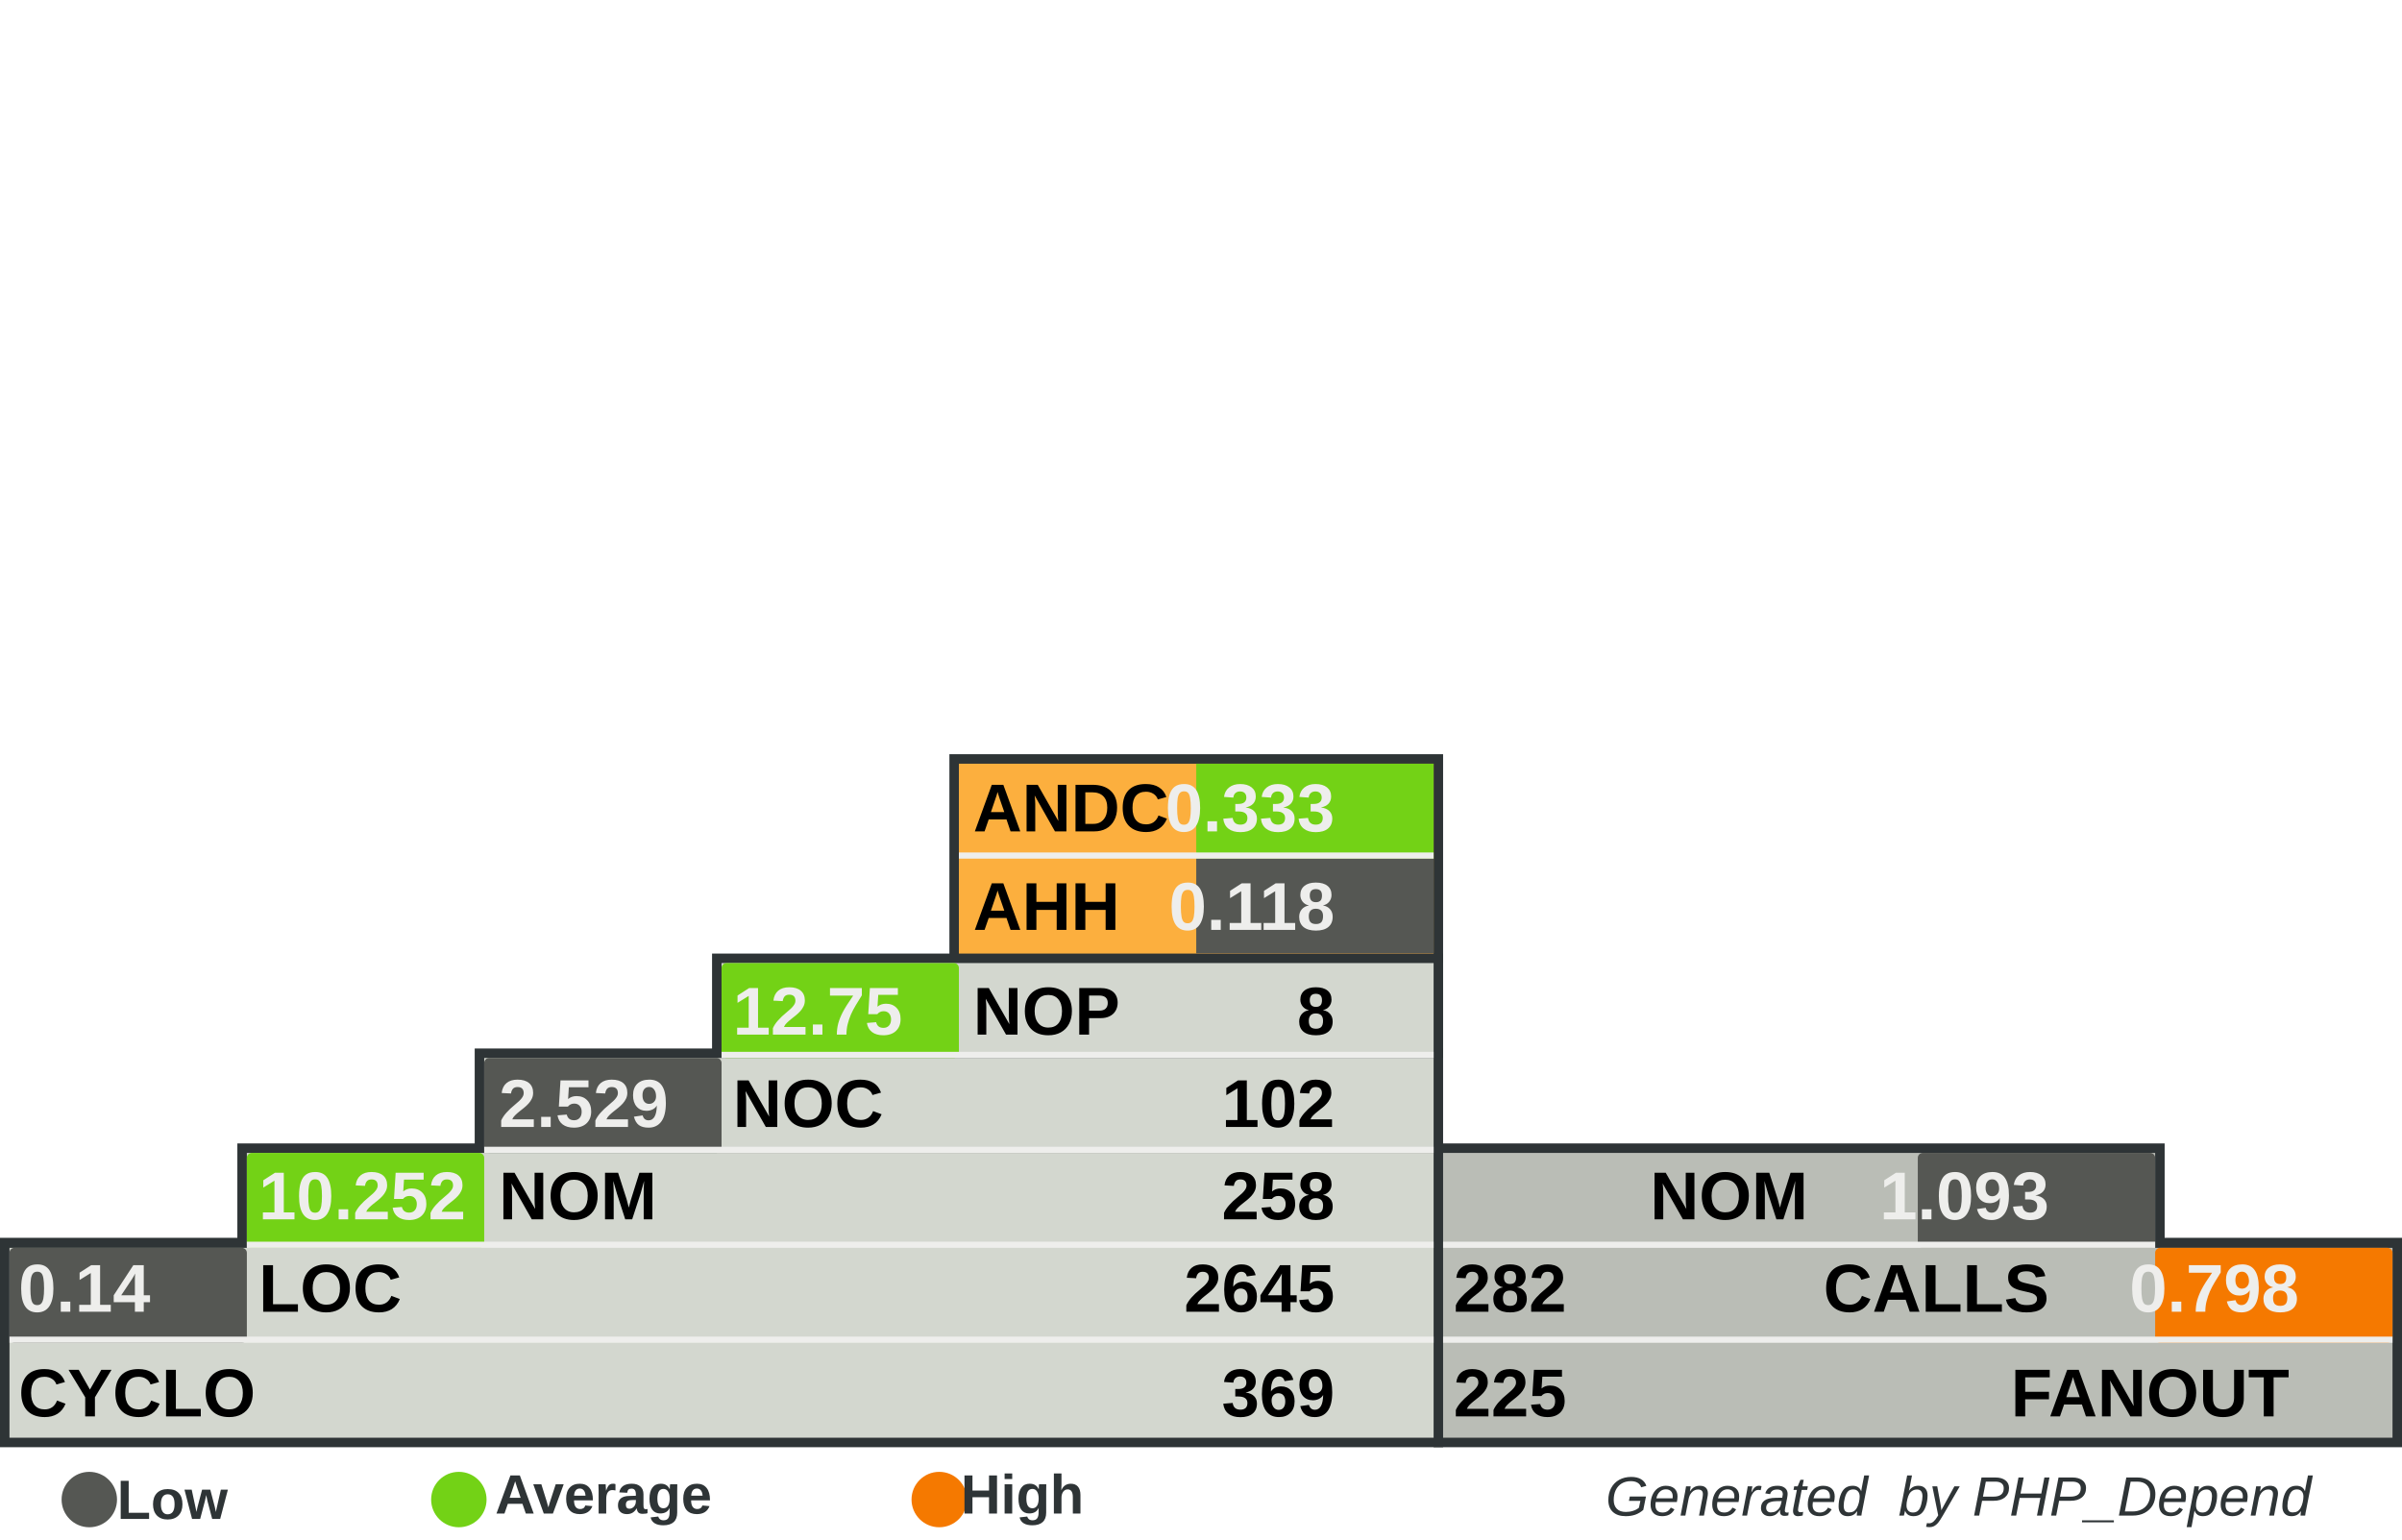
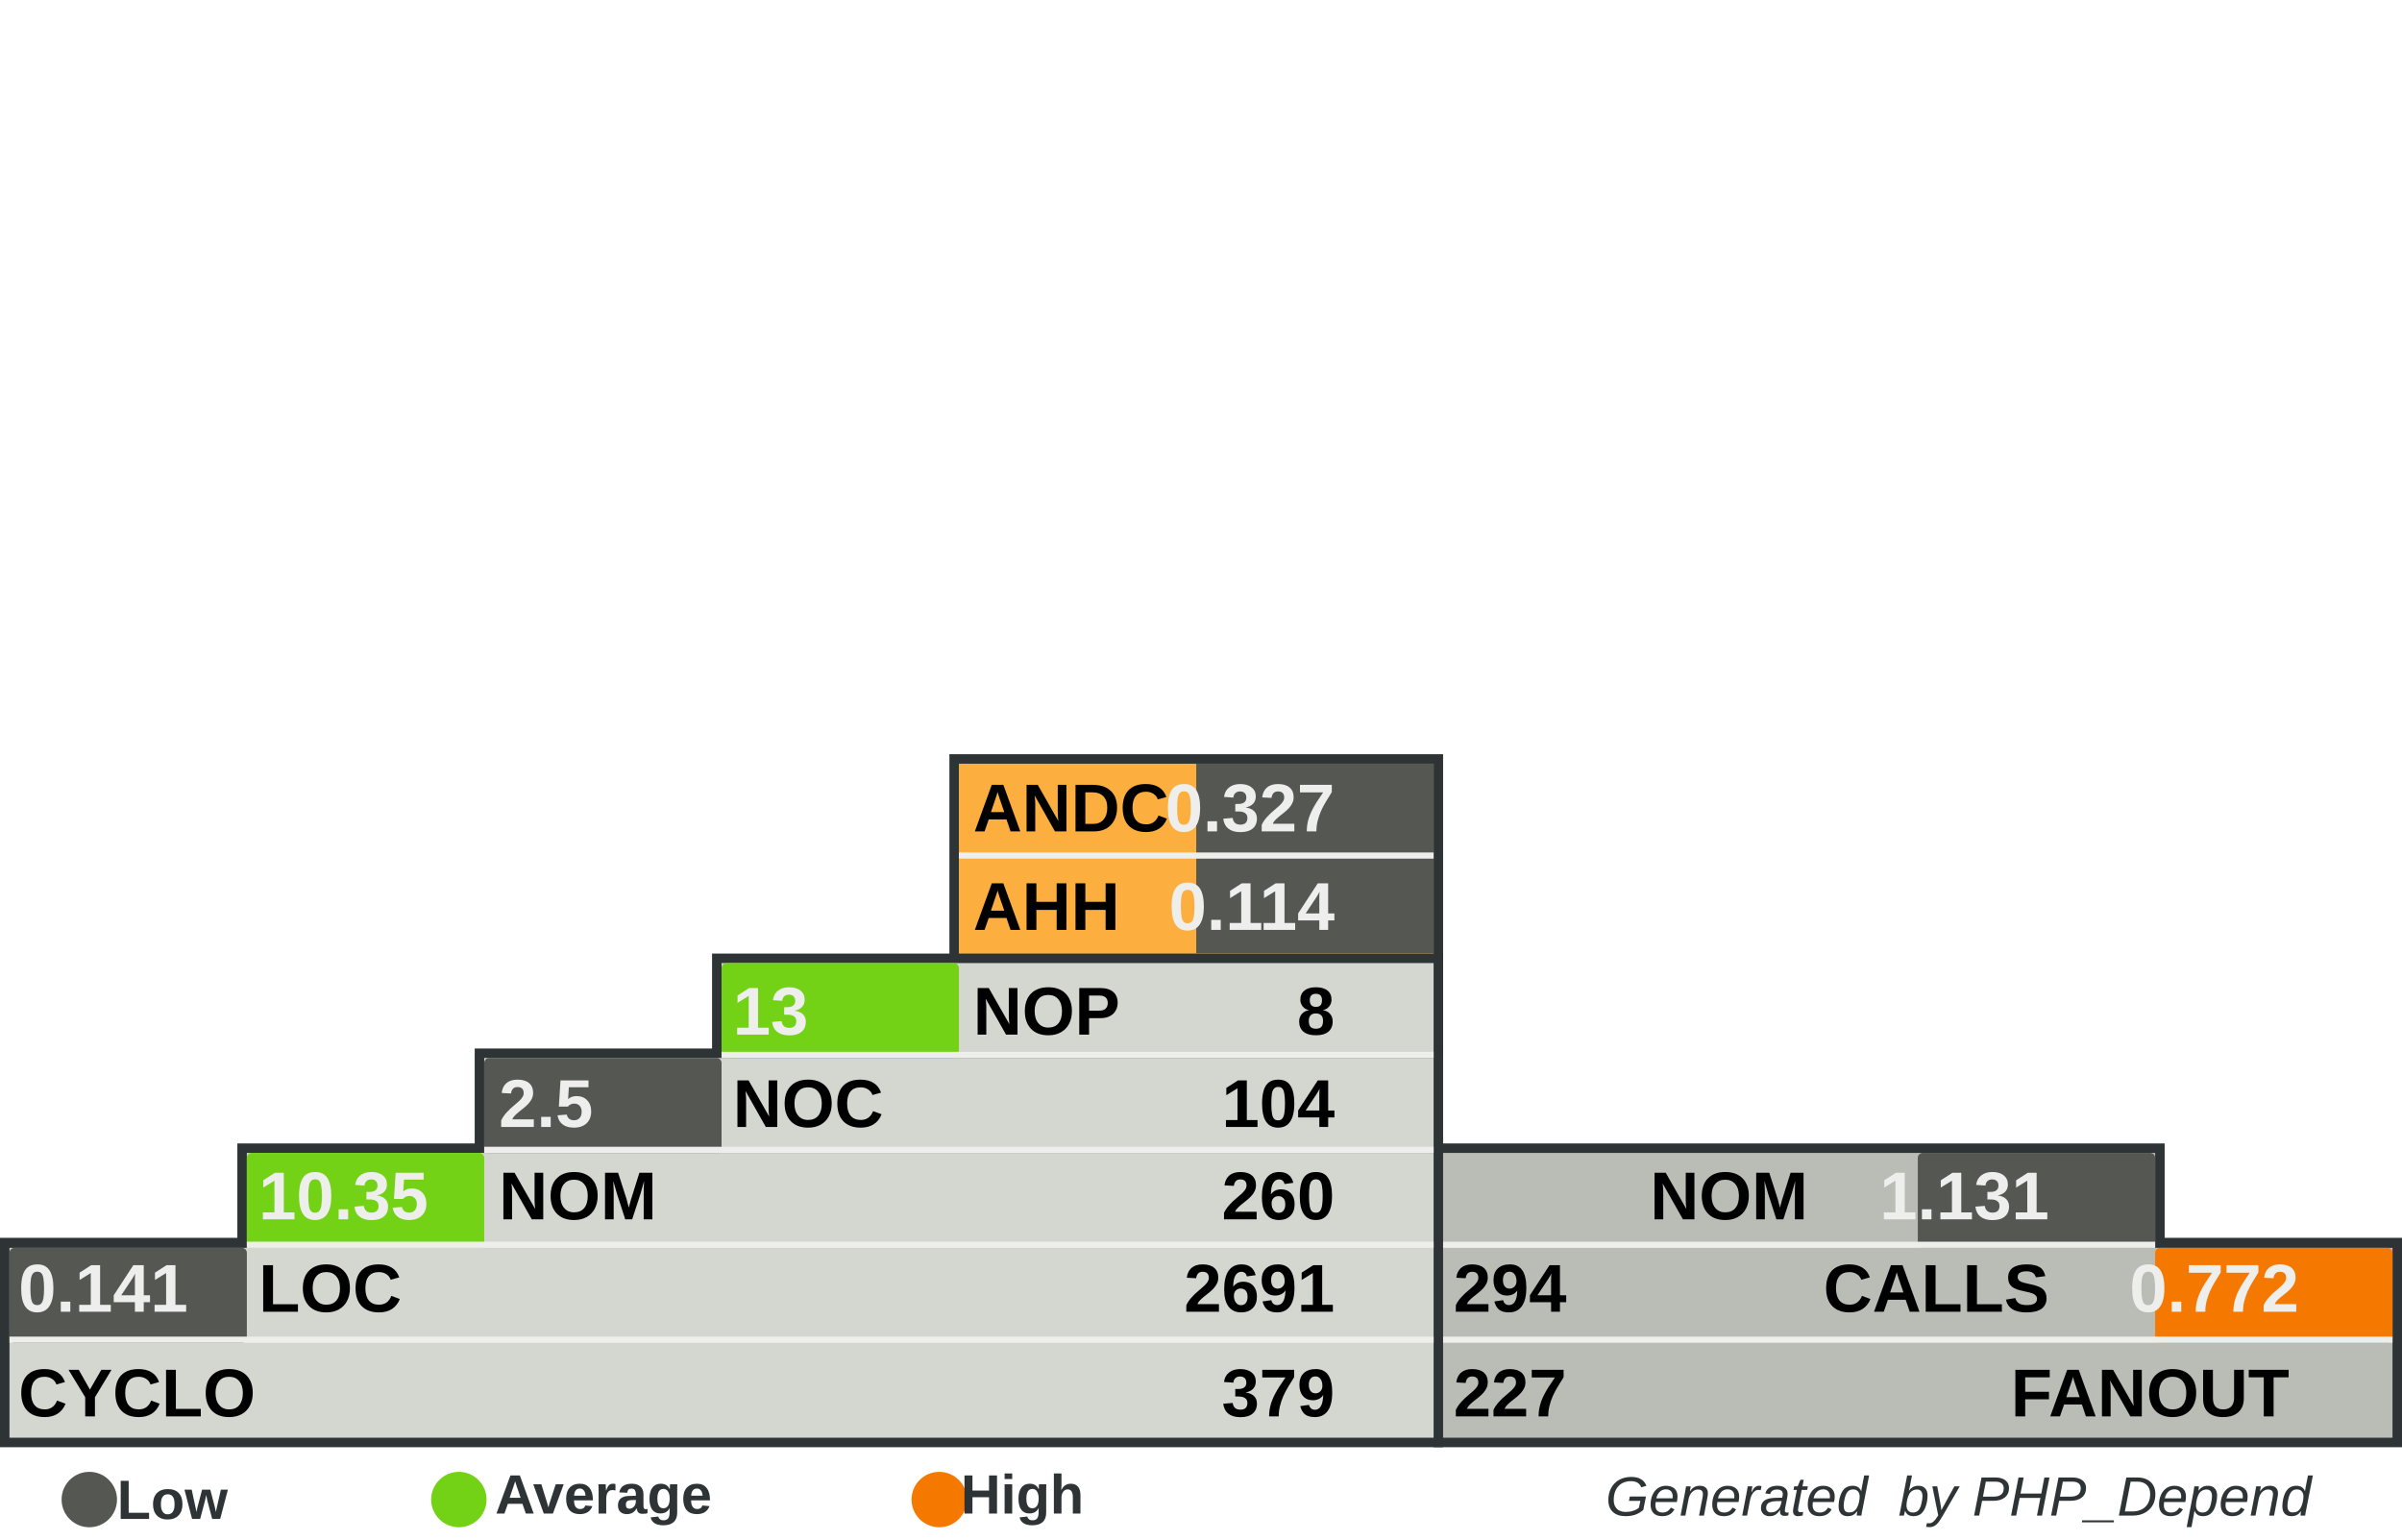
<svg xmlns="http://www.w3.org/2000/svg" width="390" height="250" id="svg5110" version="1.0">
  <defs id="defs5112">
    </defs>
  <g id="layer1">
    <rect style="fill:#555753" width="0" height="0" x="0" y="0" rx="0" ry="0" id="rect8982" xml:id="threshold.low" />
    <rect style="fill:#73d216" width="0" height="0" x="0" y="0" rx="0" ry="0" id="rect8983" xml:id="threshold.average" />
    <rect style="fill:#f57900" width="0" height="0" x="0" y="0" rx="0" ry="0" id="rect2834" xml:id="threshold.high" />
    <rect style="opacity:1;fill:#2e3436;fill-opacity:1;stroke:none;stroke-width:1;stroke-miterlimit:4;stroke-dasharray:none;stroke-opacity:1" id="rect4954" width="118.696" height="16.957" x="232.767" y="185.672" rx="2.978" ry="0" />
    <rect style="opacity:1;fill:#2e3436;fill-opacity:1;stroke:none;stroke-width:1;stroke-miterlimit:4;stroke-dasharray:none;stroke-opacity:1" id="rect4956" width="157.233" height="34" x="232.767" y="201" rx="3.945" ry="0" />
    <rect style="opacity:1;fill:#2e3436;fill-opacity:1;stroke:none;stroke-width:1;stroke-miterlimit:4;stroke-dasharray:none;stroke-opacity:1" id="rect4958" width="80.158" height="33.913" x="154.15" y="122.47" rx="2.011" ry="0" />
    <rect style="opacity:1;fill:#2e3436;fill-opacity:1;stroke:none;stroke-width:1;stroke-miterlimit:4;stroke-dasharray:none;stroke-opacity:1" id="rect4960" width="234.308" height="34" x="0" y="201" rx="5.879" ry="0" />
    <rect style="opacity:1;fill:#2e3436;fill-opacity:1;stroke:none;stroke-width:1;stroke-miterlimit:4;stroke-dasharray:none;stroke-opacity:1" id="rect4962" width="195.771" height="16.957" x="38.538" y="185.672" rx="4.912" ry="0" />
    <rect style="opacity:1;fill:#2e3436;fill-opacity:1;stroke:none;stroke-width:1;stroke-miterlimit:4;stroke-dasharray:none;stroke-opacity:1" id="rect4964" width="157.233" height="16.957" x="77.075" y="170.257" rx="3.945" ry="0" />
    <rect style="opacity:1;fill:#2e3436;fill-opacity:1;stroke:none;stroke-width:1;stroke-miterlimit:4;stroke-dasharray:none;stroke-opacity:1" id="rect4966" width="118.696" height="16.957" x="115.613" y="154.842" rx="2.978" ry="0" />
    <rect style="opacity:1;fill:#d3d7cf;fill-opacity:1;stroke:none;stroke-width:1;stroke-miterlimit:4;stroke-dasharray:none;stroke-opacity:1" id="rect4968" width="231.225" height="30.83" x="1.542" y="202.628" rx="5.801" ry="0" />
    <rect style="opacity:1;fill:#d3d7cf;fill-opacity:1;stroke:none;stroke-width:1;stroke-miterlimit:4;stroke-dasharray:none;stroke-opacity:1" id="rect4970" width="192.688" height="15.415" x="40.079" y="187.214" rx="4.834" ry="0" />
    <rect style="opacity:1;fill:#d3d7cf;fill-opacity:1;stroke:none;stroke-width:1;stroke-miterlimit:4;stroke-dasharray:none;stroke-opacity:1" id="rect4972" width="154.15" height="15.415" x="78.617" y="171.798" rx="3.868" ry="0" />
    <rect style="opacity:1;fill:#d3d7cf;fill-opacity:1;stroke:none;stroke-width:1;stroke-miterlimit:4;stroke-dasharray:none;stroke-opacity:1" id="rect4974" width="115.613" height="15.415" x="117.154" y="156.383" rx="2.901" ry="0" />
    <rect style="opacity:1;fill:#fcaf3e;fill-opacity:1;stroke:none;stroke-width:1;stroke-miterlimit:4;stroke-dasharray:none;stroke-opacity:1" id="rect4976" width="77.075" height="30.83" x="155.692" y="124.012" rx="1.934" ry="0" />
    <rect style="opacity:1;fill:#babdb6;fill-opacity:1;stroke:none;stroke-width:1;stroke-miterlimit:4;stroke-dasharray:none;stroke-opacity:1" id="rect4978" width="154.15" height="30.83" x="234.308" y="202.628" rx="3.868" ry="0" />
    <rect style="opacity:1;fill:#babdb6;fill-opacity:1;stroke:none;stroke-width:1;stroke-miterlimit:4;stroke-dasharray:none;stroke-opacity:1" id="rect4980" width="115.613" height="15.415" x="234.308" y="187.213" rx="2.901" ry="0" />
-     <rect style="opacity:1;fill:#73d216;fill-opacity:1;stroke:none;stroke-width:1;stroke-miterlimit:4;stroke-dasharray:none;stroke-opacity:1" id="rect4982" xml:id="rect.andc" width="38.538" height="15.43" x="194.229" y="124.012" rx="0.967" ry="0" />
+     <rect style="opacity:1;fill:#555753;fill-opacity:1;stroke:none;stroke-width:1;stroke-miterlimit:4;stroke-dasharray:none;stroke-opacity:1" id="rect4982" xml:id="rect.andc" width="38.538" height="15.43" x="194.229" y="124.012" rx="0.967" ry="0" />
    <rect style="opacity:1;fill:#555753;fill-opacity:1;stroke:none;stroke-width:1;stroke-miterlimit:4;stroke-dasharray:none;stroke-opacity:1" id="rect2851" xml:id="rect.ahh" width="38.538" height="15.4" x="194.229" y="139.412" rx="0.967" ry="0" />
    <rect style="opacity:1;fill:#73d216;fill-opacity:1;stroke:none;stroke-width:1;stroke-miterlimit:4;stroke-dasharray:none;stroke-opacity:1" id="rect4984" xml:id="rect.noc-nop" width="38.538" height="15.415" x="117.154" y="156.383" rx="0.806" />
    <rect style="opacity:1;fill:#555753;fill-opacity:1;stroke:none;stroke-width:1;stroke-miterlimit:4;stroke-dasharray:none;stroke-opacity:1" id="rect4986" xml:id="rect.nom-noc" width="38.538" height="15.415" x="78.617" y="171.798" rx="0.806" />
    <rect style="opacity:1;fill:#73d216;fill-opacity:1;stroke:none;stroke-width:1;stroke-miterlimit:4;stroke-dasharray:none;stroke-opacity:1" id="rect4988" xml:id="rect.loc-nom" width="38.538" height="15.415" x="40.079" y="187.213" rx="0.806" />
    <rect style="opacity:1;fill:#555753;fill-opacity:1;stroke:none;stroke-width:1;stroke-miterlimit:4;stroke-dasharray:none;stroke-opacity:1" id="rect4990" xml:id="rect.cyclo-loc" width="38.538" height="15.415" x="1.542" y="202.628" rx="0.806" />
    <rect style="opacity:1;fill:#555753;fill-opacity:1;stroke:none;stroke-width:1;stroke-miterlimit:4;stroke-dasharray:none;stroke-opacity:1" id="rect4992" xml:id="rect.calls-nom" width="38.538" height="15.415" x="311.383" y="187.213" rx="0.806" />
    <rect style="opacity:1;fill:#f57900;fill-opacity:1;stroke:none;stroke-width:1;stroke-miterlimit:4;stroke-dasharray:none;stroke-opacity:1" id="rect4994" xml:id="rect.fanout-calls" width="38.538" height="15.415" x="349.921" y="202.628" rx="0.806" />
    <rect style="opacity:1;fill:#eeeeec;fill-opacity:1;stroke:none;stroke-width:1;stroke-miterlimit:4;stroke-dasharray:none;stroke-opacity:1" id="rect4996" width="231.225" height="1" x="1.542" y="217.043" rx="5.801" ry="0" />
    <rect style="opacity:1;fill:#eeeeec;fill-opacity:1;stroke:none;stroke-width:1;stroke-miterlimit:4;stroke-dasharray:none;stroke-opacity:1" id="rect4998" width="192.688" height="1" x="40.079" y="201.628" rx="4.834" ry="0" />
    <rect style="opacity:1;fill:#eeeeec;fill-opacity:1;stroke:none;stroke-width:1;stroke-miterlimit:4;stroke-dasharray:none;stroke-opacity:1" id="rect5000" width="154.15" height="1" x="78.617" y="186.213" rx="3.868" ry="0" />
    <rect style="opacity:1;fill:#eeeeec;fill-opacity:1;stroke:none;stroke-width:1;stroke-miterlimit:4;stroke-dasharray:none;stroke-opacity:1" id="rect5002" width="115.613" height="1" x="117.154" y="170.798" rx="2.901" ry="0" />
    <rect style="opacity:1;fill:#eeeeec;fill-opacity:1;stroke:none;stroke-width:1;stroke-miterlimit:4;stroke-dasharray:none;stroke-opacity:1" id="rect5004" width="115.613" height="1" x="234.308" y="201.628" rx="2.901" ry="0" />
    <rect style="opacity:1;fill:#eeeeec;fill-opacity:1;stroke:none;stroke-width:1;stroke-miterlimit:4;stroke-dasharray:none;stroke-opacity:1" id="rect5006" width="154.15" height="1" x="234.308" y="217.043" rx="3.868" ry="0" />
    <rect style="opacity:1;fill:#eeeeec;fill-opacity:1;stroke:none;stroke-width:1;stroke-miterlimit:4;stroke-dasharray:none;stroke-opacity:1" id="rect5008" width="77.075" height="1" x="155.692" y="138.427" rx="1.934" ry="0" />
    <text xml:space="preserve" style="font-size:11px;font-style:normal;font-variant:normal;font-weight:bold;font-stretch:normal;fill:#000000;fill-opacity:1;stroke:none;stroke-width:1px;stroke-linecap:butt;stroke-linejoin:miter;stroke-opacity:1;font-family:Arial" x="158" y="135" title="Average Number of Derived Classes" id="text5010">
      <tspan title="Average Number of Derived Classes" id="tspan5012" x="158" y="135">ANDC</tspan>
    </text>
    <text xml:space="preserve" style="font-size:11px;font-style:normal;font-variant:normal;font-weight:bold;font-stretch:normal;fill:#000000;fill-opacity:1;stroke:none;stroke-width:1px;stroke-linecap:butt;stroke-linejoin:miter;stroke-opacity:1;font-family:Arial" x="158" y="151" title="Average Hierarchy Height" id="text5014">
      <tspan title="Average Hierarchy Height" id="tspan5016" x="158" y="151">AHH</tspan>
    </text>
    <text xml:space="preserve" style="font-size:11px;font-style:normal;font-variant:normal;font-weight:bold;font-stretch:normal;fill:#000000;fill-opacity:1;stroke:none;stroke-width:1px;stroke-linecap:butt;stroke-linejoin:miter;stroke-opacity:1;font-family:Arial" x="158" y="168" title="Number Of Packages" id="text5018">
      <tspan title="Number Of Packages" id="tspan5020" x="158" y="168">NOP</tspan>
    </text>
    <text xml:space="preserve" style="font-size:11px;font-style:normal;font-variant:normal;font-weight:bold;font-stretch:normal;fill:#000000;fill-opacity:1;stroke:none;stroke-width:1px;stroke-linecap:butt;stroke-linejoin:miter;stroke-opacity:1;font-family:Arial" x="119" y="183" id="text5022" title="Number Of Classes" transform="scale(0.9999985,1.000001)">
      <tspan title="Number Of Classes" id="tspan5024" x="119" y="183">NOC</tspan>
    </text>
    <text xml:space="preserve" style="font-size:11px;font-style:normal;font-variant:normal;font-weight:bold;font-stretch:normal;fill:#000000;fill-opacity:1;stroke:none;stroke-width:1px;stroke-linecap:butt;stroke-linejoin:miter;stroke-opacity:1;font-family:Arial" x="81" y="198" id="text5026" title="Number Of Methods (Methods+Functions)" transform="scale(0.9999985,1.000001)">
      <tspan title="Number Of Methods (Methods+Functions)" id="tspan5028" x="81" y="198">NOM</tspan>
    </text>
    <text xml:space="preserve" style="font-size:11px;font-style:normal;font-variant:normal;font-weight:bold;font-stretch:normal;fill:#000000;fill-opacity:1;stroke:none;stroke-width:1px;stroke-linecap:butt;stroke-linejoin:miter;stroke-opacity:1;font-family:Arial" x="42" y="213" id="text5030" title="Lines Of Code (Non Comment and Non Whitespace Lines)" transform="scale(0.9999985,1.000001)">
      <tspan title="Lines Of Code (Non Comment and Non Whitespace Lines)" id="tspan5032" x="42" y="213">LOC</tspan>
    </text>
    <text xml:space="preserve" style="font-size:11px;font-style:normal;font-variant:normal;font-weight:bold;font-stretch:normal;fill:#000000;fill-opacity:1;stroke:none;stroke-width:1px;stroke-linecap:butt;stroke-linejoin:miter;stroke-opacity:1;font-family:Arial" x="3" y="230" id="text5034" title="Cyclomatic Complexity" transform="scale(0.9999985,1.000001)">
      <tspan title="Cyclomatic Complexity" id="tspan5036" x="3" y="230">CYCLO</tspan>
    </text>
    <text xml:space="preserve" style="font-size:11px;font-style:normal;font-variant:normal;font-weight:bold;font-stretch:normal;text-align:end;text-anchor:end;fill:#000000;fill-opacity:1;stroke:none;stroke-width:1px;stroke-linecap:butt;stroke-linejoin:miter;stroke-opacity:1;font-family:Arial" x="308.858" y="198" id="text5038" title="Number Of Methods (Methods+Functions)" transform="scale(0.9999985,1.000001)">
      <tspan title="Number Of Methods (Methods+Functions)" id="tspan5040" x="308.858" y="198">NOM</tspan>
    </text>
    <text xml:space="preserve" style="font-size:11px;font-style:normal;font-variant:normal;font-weight:bold;font-stretch:normal;text-anchor:end;fill:#000000;fill-opacity:1;stroke:none;stroke-width:1px;stroke-linecap:butt;stroke-linejoin:miter;stroke-opacity:1;font-family:Arial" x="348" y="213" id="text5042" title="Number of Operation Calls" transform="scale(0.9999985,1.000001)">
      <tspan title="Number of Operation Calls" id="tspan5044" x="348" y="213">CALLS</tspan>
    </text>
    <text xml:space="preserve" style="font-size:11px;font-style:normal;font-variant:normal;font-weight:bold;font-stretch:normal;text-anchor:end;fill:#000000;fill-opacity:1;stroke:none;stroke-width:1px;stroke-linecap:butt;stroke-linejoin:miter;stroke-opacity:1;font-family:Arial" x="387" y="230" id="text5046" title="Number of Called Classes" transform="scale(0.9999985,1.000001)">
      <tspan title="Number of Called Classes" id="tspan5048" x="387" y="230">FANOUT</tspan>
    </text>
    <text xml:space="preserve" style="font-size:11px;font-style:normal;font-variant:normal;font-weight:bold;font-stretch:normal;fill:#000000;fill-opacity:1;stroke:none;stroke-width:1px;stroke-linecap:butt;stroke-linejoin:miter;stroke-opacity:1;font-family:Arial" title="Number of Called Classes" x="236" y="230" id="text5050" transform="scale(0.9999985,1.000001)">
-       <tspan title="Number of Called Classes" id="tspan5052" xml:id="pdepend.fanout" x="236" y="230">225</tspan>
+       <tspan title="Number of Called Classes" id="tspan5052" xml:id="pdepend.fanout" x="236" y="230">227</tspan>
    </text>
    <text xml:space="preserve" style="font-size:11px;font-style:normal;font-variant:normal;font-weight:bold;font-stretch:normal;fill:#000000;fill-opacity:1;stroke:none;stroke-width:1px;stroke-linecap:butt;stroke-linejoin:miter;stroke-opacity:1;font-family:Arial" title="Number of Operation Calls" x="236" y="213" id="text5054" transform="scale(0.9999985,1.000001)">
-       <tspan title="Number of Operation Calls" id="tspan5056" xml:id="pdepend.calls" x="236" y="213">282</tspan>
+       <tspan title="Number of Operation Calls" id="tspan5056" xml:id="pdepend.calls" x="236" y="213">294</tspan>
    </text>
    <text xml:space="preserve" style="font-size:11px;font-style:normal;font-variant:normal;font-weight:bold;font-stretch:normal;text-anchor:end;fill:#000000;fill-opacity:1;stroke:none;stroke-width:1px;stroke-linecap:butt;stroke-linejoin:miter;stroke-opacity:1;font-family:Arial" title="Cyclomatic Complexity" x="232" y="230" id="text5058" transform="scale(0.9999985,1.000001)">
-       <tspan title="Cyclomatic Complexity" id="tspan5060" xml:id="pdepend.cyclo" x="232" y="230">369</tspan>
+       <tspan title="Cyclomatic Complexity" id="tspan5060" xml:id="pdepend.cyclo" x="232" y="230">379</tspan>
    </text>
    <text xml:space="preserve" style="font-size:11px;font-style:normal;font-variant:normal;font-weight:bold;font-stretch:normal;text-anchor:end;fill:#000000;fill-opacity:1;stroke:none;stroke-width:1px;stroke-linecap:butt;stroke-linejoin:miter;stroke-opacity:1;font-family:Arial" title="Lines Of Code (Non Comment and Non Whitespace Lines)" x="232" y="213" id="text5062" transform="scale(0.9999985,1.000001)">
-       <tspan xml:id="pdepend.loc" title="Lines Of Code (Non Comment and Non Whitespace Lines)" id="tspan5064" x="232" y="213">2645</tspan>
+       <tspan xml:id="pdepend.loc" title="Lines Of Code (Non Comment and Non Whitespace Lines)" id="tspan5064" x="232" y="213">2691</tspan>
    </text>
    <text xml:space="preserve" style="font-size:11px;font-style:normal;font-variant:normal;font-weight:bold;font-stretch:normal;text-anchor:end;fill:#000000;fill-opacity:1;stroke:none;stroke-width:1px;stroke-linecap:butt;stroke-linejoin:miter;stroke-opacity:1;font-family:Arial" title="Number Of Methods (Methods+Functions)" x="232" y="198" id="text5066" transform="scale(0.9999985,1.000001)">
-       <tspan title="Number Of Methods (Methods+Functions)" id="tspan5068" xml:id="pdepend.nom" x="232" y="198">258</tspan>
+       <tspan title="Number Of Methods (Methods+Functions)" id="tspan5068" xml:id="pdepend.nom" x="232" y="198">260</tspan>
    </text>
    <text xml:space="preserve" style="font-size:11px;font-style:normal;font-variant:normal;font-weight:bold;font-stretch:normal;text-anchor:end;fill:#000000;fill-opacity:1;stroke:none;stroke-width:1px;stroke-linecap:butt;stroke-linejoin:miter;stroke-opacity:1;font-family:Arial" title="Number Of Packages" x="232" y="168" id="text5070" transform="scale(0.9999985,1.000001)">
      <tspan title="Number Of Packages" id="tspan5072" xml:id="pdepend.nop" x="232" y="168">8</tspan>
    </text>
    <text xml:space="preserve" style="font-size:11px;font-style:normal;font-variant:normal;font-weight:bold;font-stretch:normal;text-anchor:end;fill:#000000;fill-opacity:1;stroke:none;stroke-width:1px;stroke-linecap:butt;stroke-linejoin:miter;stroke-opacity:1;font-family:Arial" title="Number Of Classes" x="232" y="183" id="text5074" transform="scale(0.9999985,1.000001)">
-       <tspan title="Number Of Classes" id="tspan5076" xml:id="pdepend.noc" x="232" y="183">102</tspan>
+       <tspan title="Number Of Classes" id="tspan5076" xml:id="pdepend.noc" x="232" y="183">104</tspan>
    </text>
    <text xml:space="preserve" style="font-size:11px;font-style:normal;font-variant:normal;font-weight:bold;font-stretch:normal;text-anchor:end;fill:#eeeeec;fill-opacity:1;stroke:none;stroke-width:1px;stroke-linecap:butt;stroke-linejoin:miter;stroke-opacity:1;font-family:Arial" title="Average Number of Derived Classes" x="232" y="135" id="text5078" transform="scale(0.9999985,1.000001)">
-       <tspan title="Average Number of Derived Classes" id="tspan5080" xml:id="pdepend.andc" x="232" y="135">0.333</tspan>
+       <tspan title="Average Number of Derived Classes" id="tspan5080" xml:id="pdepend.andc" x="232" y="135">0.327</tspan>
    </text>
    <text xml:space="preserve" style="font-size:11px;font-style:normal;font-variant:normal;font-weight:bold;font-stretch:normal;text-anchor:end;fill:#eeeeec;fill-opacity:1;stroke:none;stroke-width:1px;stroke-linecap:butt;stroke-linejoin:miter;stroke-opacity:1;font-family:Arial" title="Average Hierarchy Height" x="232" y="151" id="text5082" transform="scale(0.9999985,1.000001)">
-       <tspan title="Average Hierarchy Height" id="tspan5084" xml:id="pdepend.ahh" x="232" y="151">0.118</tspan>
+       <tspan title="Average Hierarchy Height" id="tspan5084" xml:id="pdepend.ahh" x="232" y="151">0.114</tspan>
    </text>
    <text xml:space="preserve" style="font-size:11px;font-style:normal;font-variant:normal;font-weight:bold;font-stretch:normal;fill:#eeeeec;fill-opacity:1;stroke:none;stroke-width:1px;stroke-linecap:butt;stroke-linejoin:miter;stroke-opacity:1;font-family:Arial" title="Ratio: Number of Classes / Number of Packages" x="119" y="168" id="text5086" transform="scale(0.9999985,1.000001)">
-       <tspan title="Ratio: Number of Classes / Number of Packages" id="tspan5088" xml:id="pdepend.noc-nop" x="119" y="168">12.75</tspan>
+       <tspan title="Ratio: Number of Classes / Number of Packages" id="tspan5088" xml:id="pdepend.noc-nop" x="119" y="168">13</tspan>
    </text>
    <text xml:space="preserve" style="font-size:11px;font-style:normal;font-variant:normal;font-weight:bold;font-stretch:normal;fill:#eeeeec;fill-opacity:1;stroke:none;stroke-width:1px;stroke-linecap:butt;stroke-linejoin:miter;stroke-opacity:1;font-family:Arial" title="Ratio: Number of Methods / Number of Classes" x="81" y="183" id="text5090" transform="scale(0.9999985,1.000001)">
-       <tspan title="Ratio: Number of Methods / Number of Classes" id="tspan5092" xml:id="pdepend.nom-noc" x="81" y="183">2.529</tspan>
+       <tspan title="Ratio: Number of Methods / Number of Classes" id="tspan5092" xml:id="pdepend.nom-noc" x="81" y="183">2.5</tspan>
    </text>
    <text xml:space="preserve" style="font-size:11px;font-style:normal;font-variant:normal;font-weight:bold;font-stretch:normal;fill:#eeeeec;fill-opacity:1;stroke:none;stroke-width:1px;stroke-linecap:butt;stroke-linejoin:miter;stroke-opacity:1;font-family:Arial" title="Ratio: Lines of Code / Number of Methods" x="42" y="198" id="text5094" transform="scale(0.9999985,1.000001)">
-       <tspan title="Ratio: Lines of Code / Number of Methods" id="tspan5096" xml:id="pdepend.loc-nom" x="42" y="198">10.252</tspan>
+       <tspan title="Ratio: Lines of Code / Number of Methods" id="tspan5096" xml:id="pdepend.loc-nom" x="42" y="198">10.35</tspan>
    </text>
    <text xml:space="preserve" style="font-size:11px;font-style:normal;font-variant:normal;font-weight:bold;font-stretch:normal;fill:#eeeeec;fill-opacity:1;stroke:none;stroke-width:1px;stroke-linecap:butt;stroke-linejoin:miter;stroke-opacity:1;font-family:Arial" title="Ratio: Cyclomatic Complexity / Lines of Code" x="3" y="213" id="text5098" transform="scale(0.9999985,1.000001)">
-       <tspan title="Ratio: Cyclomatic Complexity / Lines of Code" id="tspan5100" xml:id="pdepend.cyclo-loc" x="3" y="213">0.14</tspan>
+       <tspan title="Ratio: Cyclomatic Complexity / Lines of Code" id="tspan5100" xml:id="pdepend.cyclo-loc" x="3" y="213">0.141</tspan>
    </text>
    <text xml:space="preserve" style="font-size:11px;font-style:normal;font-variant:normal;font-weight:bold;font-stretch:normal;text-anchor:end;fill:#eeeeec;fill-opacity:1;stroke:none;stroke-width:1px;stroke-linecap:butt;stroke-linejoin:miter;stroke-opacity:1;font-family:Arial" title="Ratio: Number of Called Classes(FANOUT) / Number of Operation Calls" x="388.563" y="213" id="text5102" transform="scale(0.9999985,1.000001)">
-       <tspan title="Ratio: Number of Called Classes(FANOUT) / Number of Operation Calls" id="tspan5104" xml:id="pdepend.fanout-calls" x="388.563" y="213">0.798</tspan>
+       <tspan title="Ratio: Number of Called Classes(FANOUT) / Number of Operation Calls" id="tspan5104" xml:id="pdepend.fanout-calls" x="388.563" y="213">0.772</tspan>
    </text>
    <text xml:space="preserve" style="font-size:11px;font-style:normal;font-variant:normal;font-weight:bold;font-stretch:normal;text-anchor:end;fill:#eeeeec;fill-opacity:1;stroke:none;stroke-width:1px;stroke-linecap:butt;stroke-linejoin:miter;stroke-opacity:1;font-family:Arial" title="Ratio: Number of Operation Calls / Number of Methods (Methods+Functions)" x="348" y="198" id="text5106" transform="scale(0.9999985,1.000001)">
-       <tspan title="Ratio: Number of Operation Calls / Number of Methods (Methods+Functions)" id="tspan5108" xml:id="pdepend.calls-nom" x="348" y="198">1.093</tspan>
+       <tspan title="Ratio: Number of Operation Calls / Number of Methods (Methods+Functions)" id="tspan5108" xml:id="pdepend.calls-nom" x="348" y="198">1.131</tspan>
    </text>
    <text xml:space="preserve" style="font-size:8px;font-style:normal;font-variant:normal;font-weight:bold;font-stretch:normal;text-align:end;text-anchor:end;fill:#2e3436;fill-opacity:1;stroke:none;stroke-width:1px;stroke-linecap:butt;stroke-linejoin:miter;stroke-opacity:1;font-family:Arial" x="386.395" y="246.106" id="text2692">
      <tspan id="tspan2694" x="386.395" y="246.106" style="font-size:9px;font-style:italic;font-variant:normal;font-weight:normal;font-stretch:normal;text-align:end;text-anchor:end;fill:#2e3436;font-family:Arial;">Generated  by PHP_Depend</tspan>
    </text>
    <path style="opacity:1;fill:#555753;fill-opacity:1;stroke:none;stroke-width:1;stroke-miterlimit:4;stroke-dasharray:none;stroke-opacity:1" id="path3780" d="M 65.333,285.667 A 12,10.333 0 1 1 41.333,285.667 A 12,10.333 0 1 1 65.333,285.667 z" transform="matrix(0.375,0,0,0.4354839,-5.5,119.0968)" />
    <text xml:space="preserve" style="font-size:8px;font-style:normal;font-weight:bold;text-align:center;text-anchor:middle;fill:#2e3436;fill-opacity:1;stroke:none;stroke-width:1px;stroke-linecap:butt;stroke-linejoin:miter;stroke-opacity:1;font-family:URW Chancery L;" x="32.387" y="246.642" id="text3782">
      <tspan id="tspan3784" x="32.387" y="246.642" style="font-size:9px;font-style:normal;font-variant:normal;font-weight:bold;font-stretch:normal;fill:#2e3436;font-family:Arial;">Low</tspan>
    </text>
    <path style="opacity:1;fill:#73d216;fill-opacity:1;stroke:none;stroke-width:1;stroke-miterlimit:4;stroke-dasharray:none;stroke-opacity:1" id="path3786" d="M 65.333,285.667 A 12,10.333 0 1 1 41.333,285.667 A 12,10.333 0 1 1 65.333,285.667 z" transform="matrix(0.375,0,0,0.4354839,54.5,119.0968)" />
    <text xml:space="preserve" style="font-size:8px;font-style:normal;font-weight:bold;text-align:center;text-anchor:middle;fill:#2e3436;fill-opacity:1;stroke:none;stroke-width:1px;stroke-linecap:butt;stroke-linejoin:miter;stroke-opacity:1;font-family:URW Chancery L;" x="102.387" y="245.774" id="text3788">
      <tspan id="tspan3790" x="102.387" y="245.774" style="font-size:9px;font-style:normal;font-variant:normal;font-weight:bold;font-stretch:normal;fill:#2e3436;font-family:Arial;">Average</tspan>
    </text>
    <path style="opacity:1;fill:#f57900;fill-opacity:1;stroke:none;stroke-width:1;stroke-miterlimit:4;stroke-dasharray:none;stroke-opacity:1" id="path3792" d="M 65.333,285.667 A 12,10.333 0 1 1 41.333,285.667 A 12,10.333 0 1 1 65.333,285.667 z" transform="matrix(0.375,0,0,0.4354839,132.5,119.0968)" />
    <text xml:space="preserve" style="font-size:8px;font-style:normal;font-weight:bold;text-align:center;text-anchor:middle;fill:#2e3436;fill-opacity:1;stroke:none;stroke-width:1px;stroke-linecap:butt;stroke-linejoin:miter;stroke-opacity:1;font-family:URW Chancery L;" x="170.387" y="245.774" id="text3794">
      <tspan id="tspan3796" x="170.387" y="245.774" style="font-size:9px;font-style:normal;font-variant:normal;font-weight:bold;font-stretch:normal;fill:#2e3436;font-family:Arial;">High</tspan>
    </text>
  </g>
</svg>
